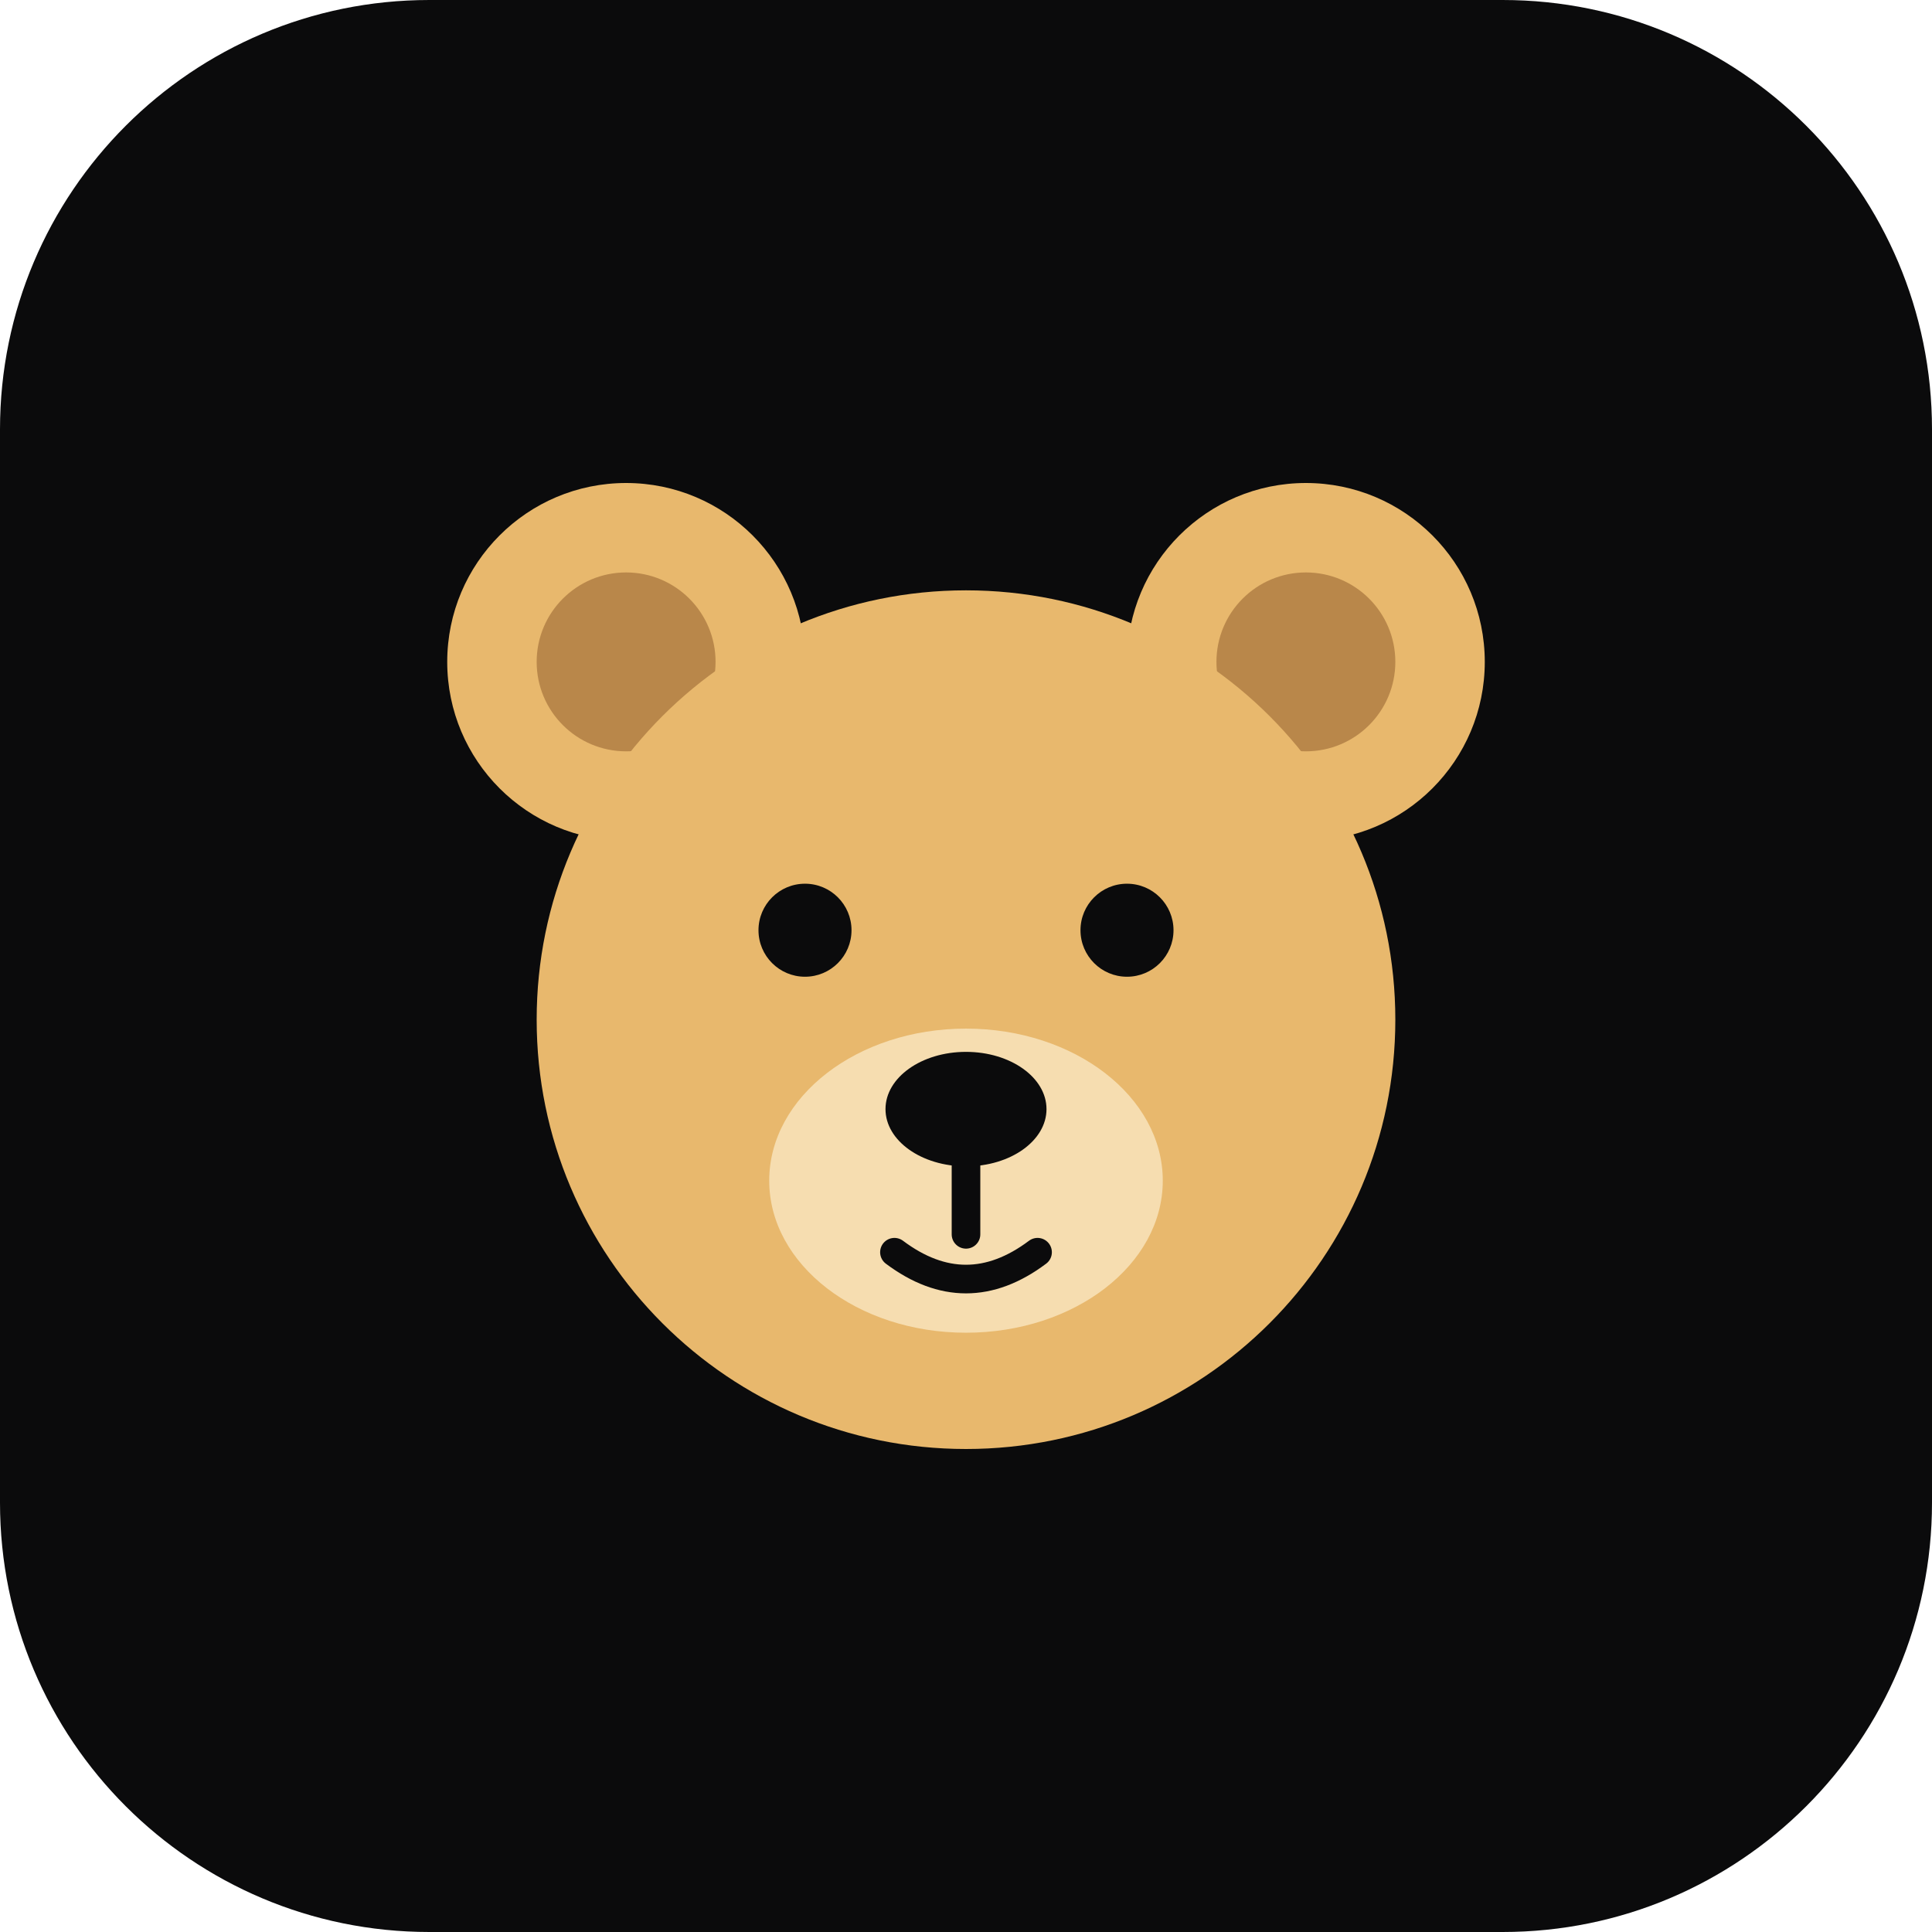
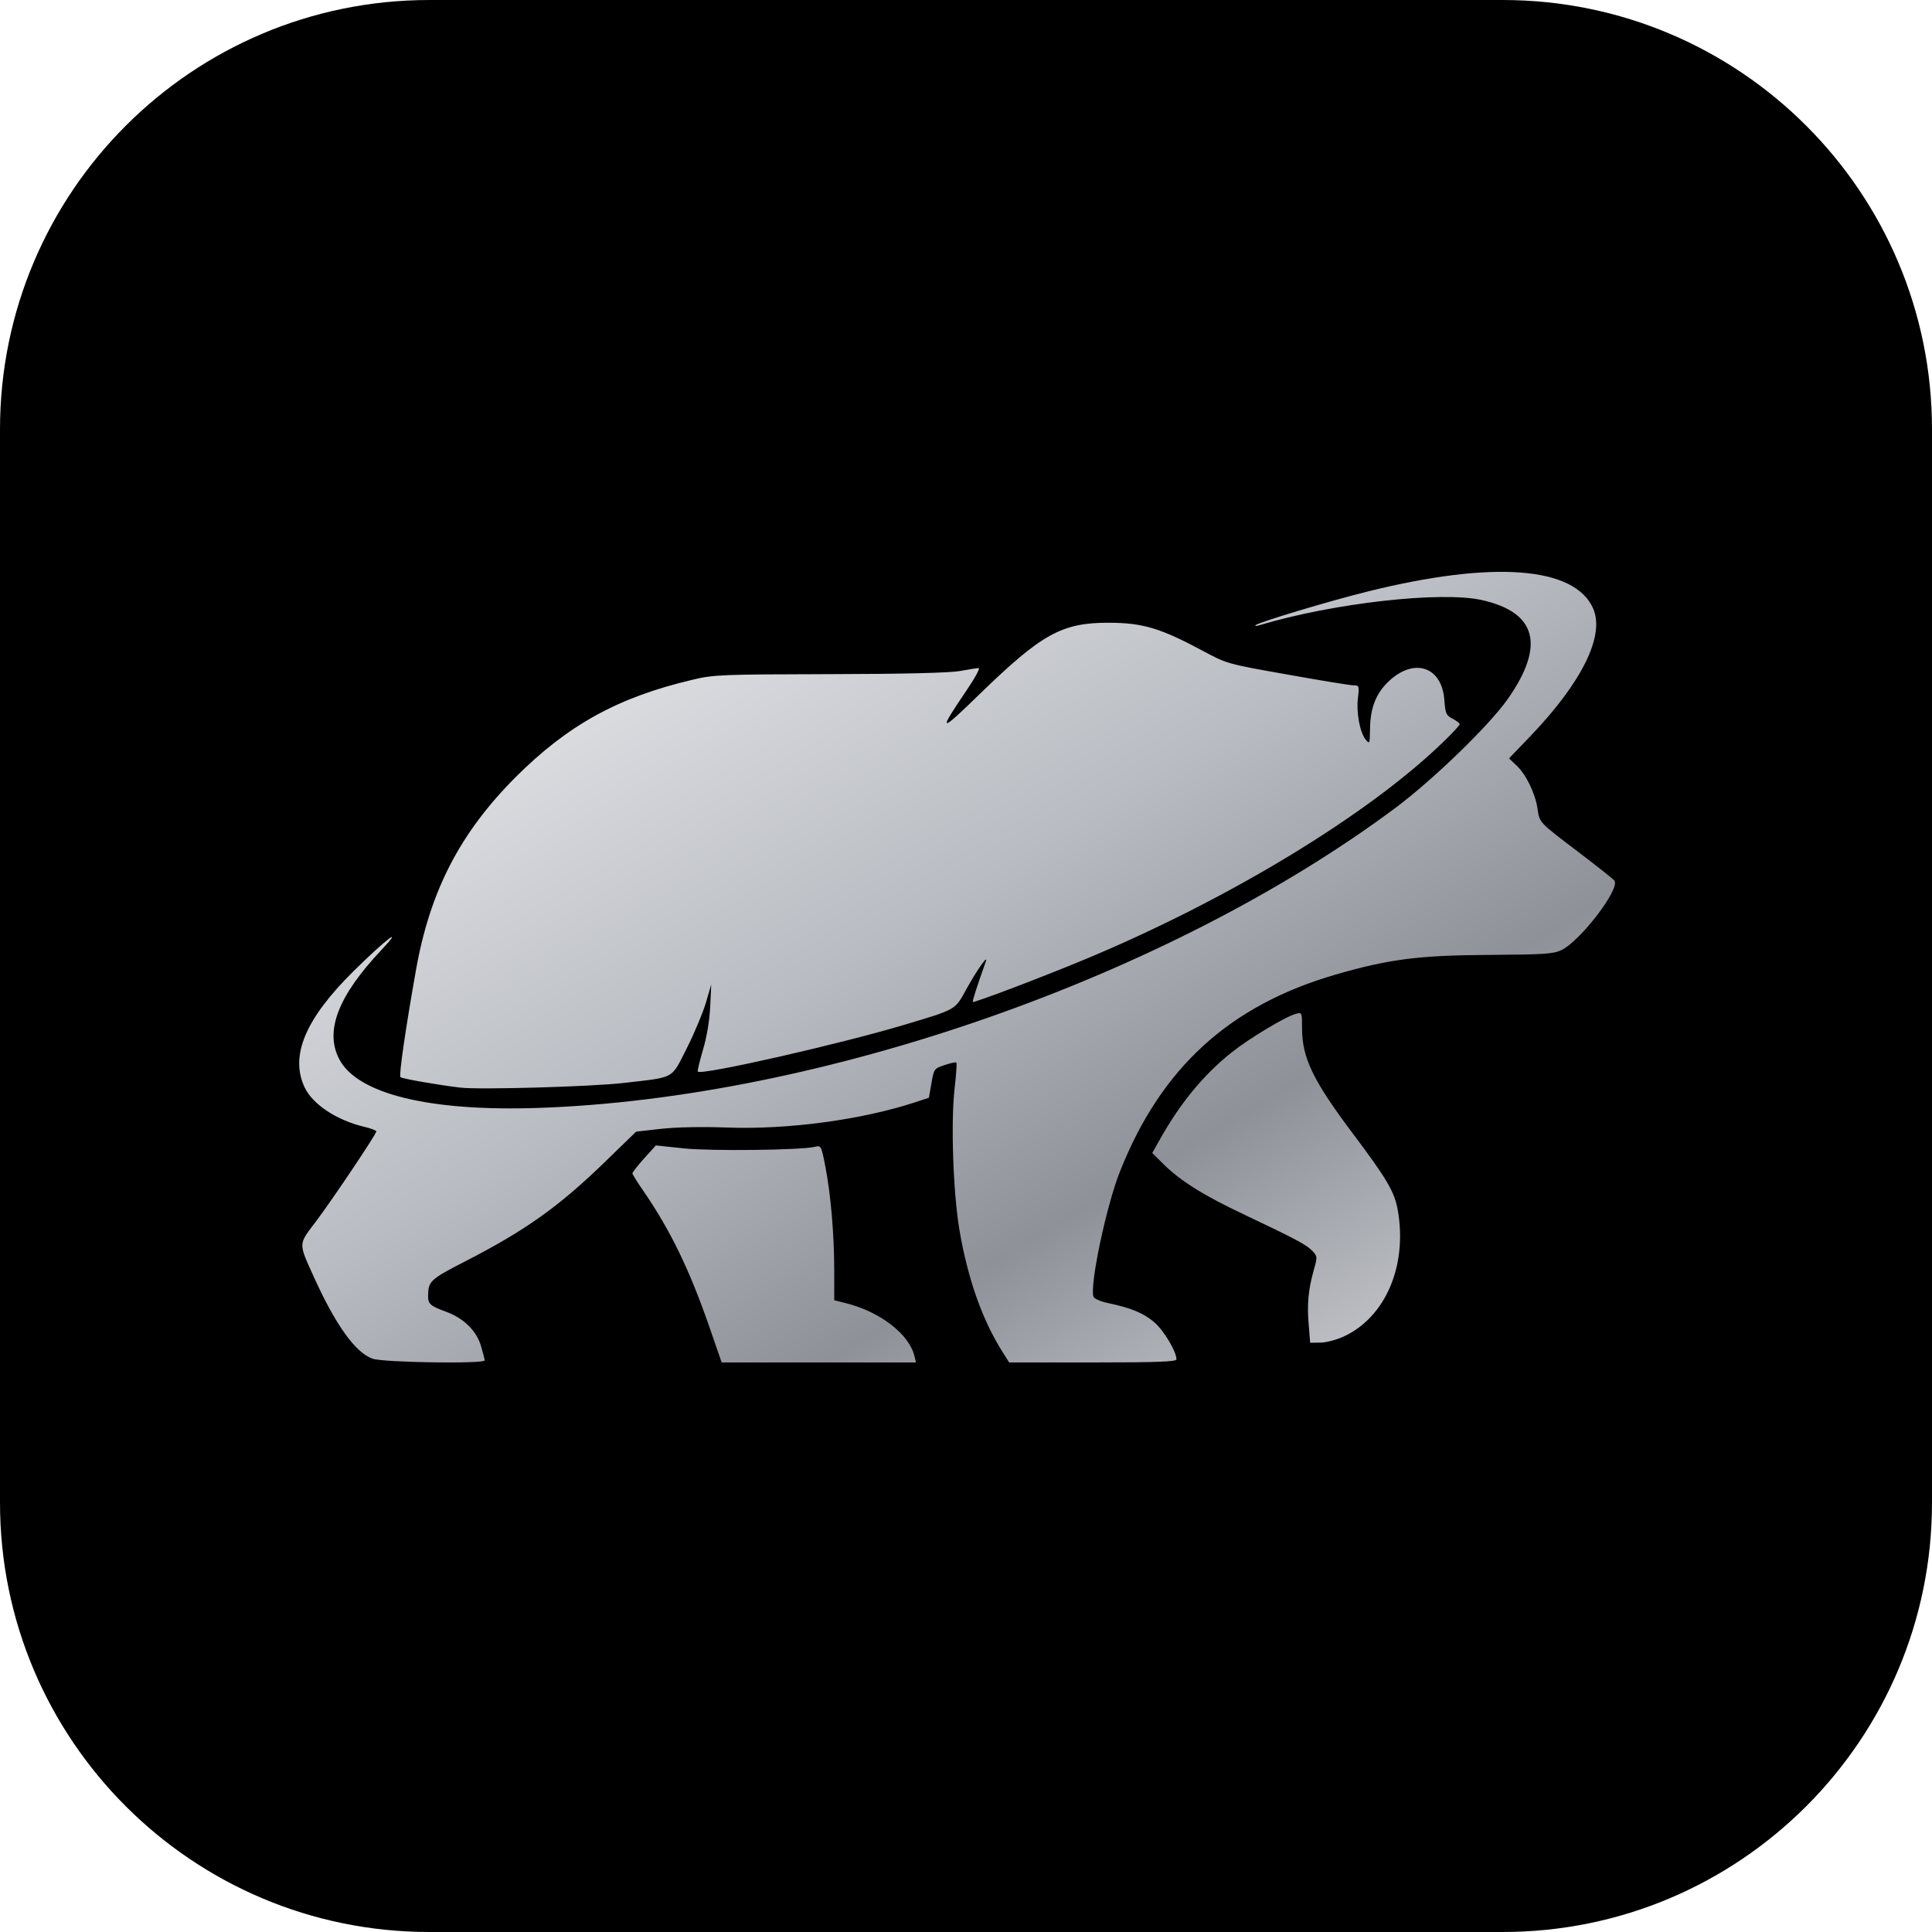
<svg xmlns="http://www.w3.org/2000/svg" viewBox="0 0 108 108" width="512" height="512">
-   <rect width="108" height="108" rx="24" fill="#0B0B0C" />
-   <circle cx="35" cy="37" r="10" fill="#E8B86D" />
-   <circle cx="73" cy="37" r="10" fill="#E8B86D" />
-   <circle cx="35" cy="37" r="5" fill="#B9874A" />
-   <circle cx="73" cy="37" r="5" fill="#B9874A" />
-   <circle cx="54" cy="57" r="24" fill="#E8B86D" />
-   <ellipse cx="54" cy="66" rx="11" ry="8.5" fill="#F6DDB0" />
-   <ellipse cx="54" cy="62" rx="4.5" ry="3.2" fill="#0B0B0C" />
-   <path d="M54 65 L54 69 M50 70 Q54 73 58 70" stroke="#0B0B0C" stroke-width="1.6" fill="none" stroke-linecap="round" />
-   <circle cx="45" cy="52" r="2.6" fill="#0B0B0C" />
-   <circle cx="63" cy="52" r="2.6" fill="#0B0B0C" />
+   <defs>
+     <linearGradient id="silver" x1="0" y1="0" x2="1" y2="1">
+       <stop offset="0" stop-color="#F4F5F7" />
+       <stop offset="0.45" stop-color="#B9BCC2" />
+       <stop offset="0.7" stop-color="#8E9198" />
+       <stop offset="1" stop-color="#D9DBDF" />
+     </linearGradient>
+   </defs>
+   <rect width="108" height="108" rx="24" fill="#000000" />
+   <g transform="translate(54 54) scale(0.72) translate(-54 -54)">
+     <path fill="url(#silver)" fill-rule="evenodd" d="M16.63,84.62C16.63,84.53 16.50,84.03 16.34,83.49C15.99,82.32 15.01,81.35 13.65,80.85C12.42,80.40 12.23,80.24 12.24,79.64C12.24,78.46 12.38,78.34 15.16,76.91C19.83,74.51 22.42,72.66 26.00,69.18L28.39,66.86L30.34,66.64C31.52,66.51 33.54,66.47 35.41,66.54C40.16,66.72 45.93,65.94 50.08,64.57L51.12,64.23L51.32,63.09C51.51,61.98 51.53,61.96 52.34,61.69C52.79,61.54 53.20,61.45 53.25,61.50C53.30,61.55 53.24,62.43 53.12,63.46C52.81,66.07 53.00,71.66 53.50,74.55C54.15,78.32 55.26,81.47 56.84,83.97L57.35,84.78L63.85,84.78C68.92,84.78 70.34,84.72 70.34,84.54C70.34,83.93 69.36,82.30 68.62,81.66C67.79,80.95 66.83,80.55 65.03,80.17C64.47,80.06 63.96,79.83 63.90,79.68C63.58,78.85 64.90,72.58 65.96,69.94C69.15,61.90 74.46,57.05 82.72,54.66C86.83,53.47 89.16,53.17 94.52,53.14C98.87,53.11 99.58,53.07 100.22,52.77C101.71,52.06 104.83,47.96 104.34,47.37C104.22,47.22 102.95,46.22 101.52,45.13C98.47,42.82 98.53,42.88 98.37,41.77C98.20,40.61 97.48,39.12 96.75,38.44L96.16,37.88L97.88,36.09C101.85,31.93 103.61,28.33 102.69,26.24C101.25,22.98 94.93,22.50 85.16,24.93C82.04,25.71 76.69,27.32 76.48,27.54C76.42,27.61 76.54,27.62 76.75,27.55C82.50,25.82 90.87,24.88 94.06,25.59C98.32,26.55 98.98,29.12 96.05,33.29C94.63,35.31 90.28,39.53 87.36,41.71C69.77,54.83 42.77,64.28 20.76,65.02C12.29,65.30 6.71,63.93 5.32,61.20C4.21,59.03 5.26,56.31 8.60,52.77C10.48,50.77 8.95,51.93 6.47,54.38C2.69,58.11 1.48,61.00 2.67,63.46C3.30,64.76 5.16,65.98 7.26,66.48C7.79,66.60 8.22,66.77 8.22,66.84C8.22,67.05 4.84,72.09 3.54,73.82C2.15,75.65 2.16,75.46 3.33,78.06C5.05,81.87 6.59,84.02 7.93,84.49C8.78,84.79 16.63,84.90 16.63,84.62ZM49.99,84.26C49.57,82.57 47.31,80.83 44.68,80.18L43.77,79.95L43.77,77.63C43.77,74.87 43.50,71.70 43.07,69.51C42.76,67.95 42.75,67.92 42.26,68.04C41.17,68.30 34.23,68.38 32.09,68.16L29.92,67.93L29.01,68.94C28.51,69.50 28.10,70.02 28.10,70.10C28.10,70.17 28.47,70.77 28.93,71.43C31.06,74.53 32.55,77.60 34.12,82.15L35.03,84.78L42.58,84.78L50.12,84.78L49.99,84.26ZM83.34,82.76C86.57,81.26 88.27,77.28 87.53,72.99C87.27,71.53 86.72,70.59 84.08,67.07C80.95,62.91 80.09,61.14 80.09,58.82C80.09,57.61 80.09,57.59 79.62,57.71C78.86,57.90 75.99,59.62 74.66,60.68C72.48,62.41 70.68,64.58 69.09,67.40L68.46,68.52L69.35,69.40C70.68,70.71 72.48,71.83 75.64,73.32C79.61,75.20 80.43,75.64 80.89,76.12C81.29,76.54 81.29,76.58 80.99,77.65C80.57,79.16 80.47,80.26 80.61,81.87L80.72,83.25L81.51,83.24C81.94,83.24 82.76,83.03 83.34,82.76ZM27.43,63.08C31.47,62.61 31.08,62.83 32.33,60.37C32.92,59.20 33.58,57.61 33.81,56.84L34.22,55.43L34.14,57.15C34.09,58.22 33.88,59.49 33.58,60.50C33.32,61.39 33.13,62.16 33.18,62.20C33.48,62.50 44.10,60.09 49.13,58.59C53.33,57.33 53.12,57.45 54.05,55.76C54.92,54.20 55.78,53.00 55.52,53.71C54.87,55.52 54.48,56.74 54.53,56.79C54.62,56.88 60.01,54.83 63.27,53.47C74.42,48.82 85.22,42.26 91.04,36.62C91.75,35.94 92.33,35.31 92.33,35.23C92.33,35.15 92.08,34.96 91.78,34.80C91.28,34.55 91.22,34.40 91.14,33.36C90.96,30.78 88.84,30.04 86.87,31.85C85.85,32.79 85.39,33.93 85.37,35.57C85.35,36.76 85.34,36.80 85.03,36.42C84.58,35.86 84.29,34.33 84.43,33.19C84.54,32.25 84.52,32.21 84.09,32.21C83.83,32.21 81.52,31.83 78.95,31.37C74.31,30.55 74.24,30.53 72.42,29.55C69.08,27.76 67.74,27.36 65.09,27.35C61.45,27.34 59.88,28.21 55.09,32.86C51.92,35.95 51.79,35.92 54.01,32.65C54.68,31.67 55.11,30.87 54.99,30.87C54.87,30.87 54.21,30.97 53.52,31.10C52.70,31.24 49.24,31.33 43.39,31.34C34.98,31.36 34.41,31.38 32.75,31.78C26.97,33.14 23.07,35.30 19.01,39.36C14.71,43.68 12.39,48.17 11.30,54.29C10.48,58.91 9.96,62.50 10.09,62.63C10.21,62.75 13.04,63.24 14.72,63.44C16.22,63.62 24.92,63.37 27.43,63.08Z" />
+   </g>
</svg>
